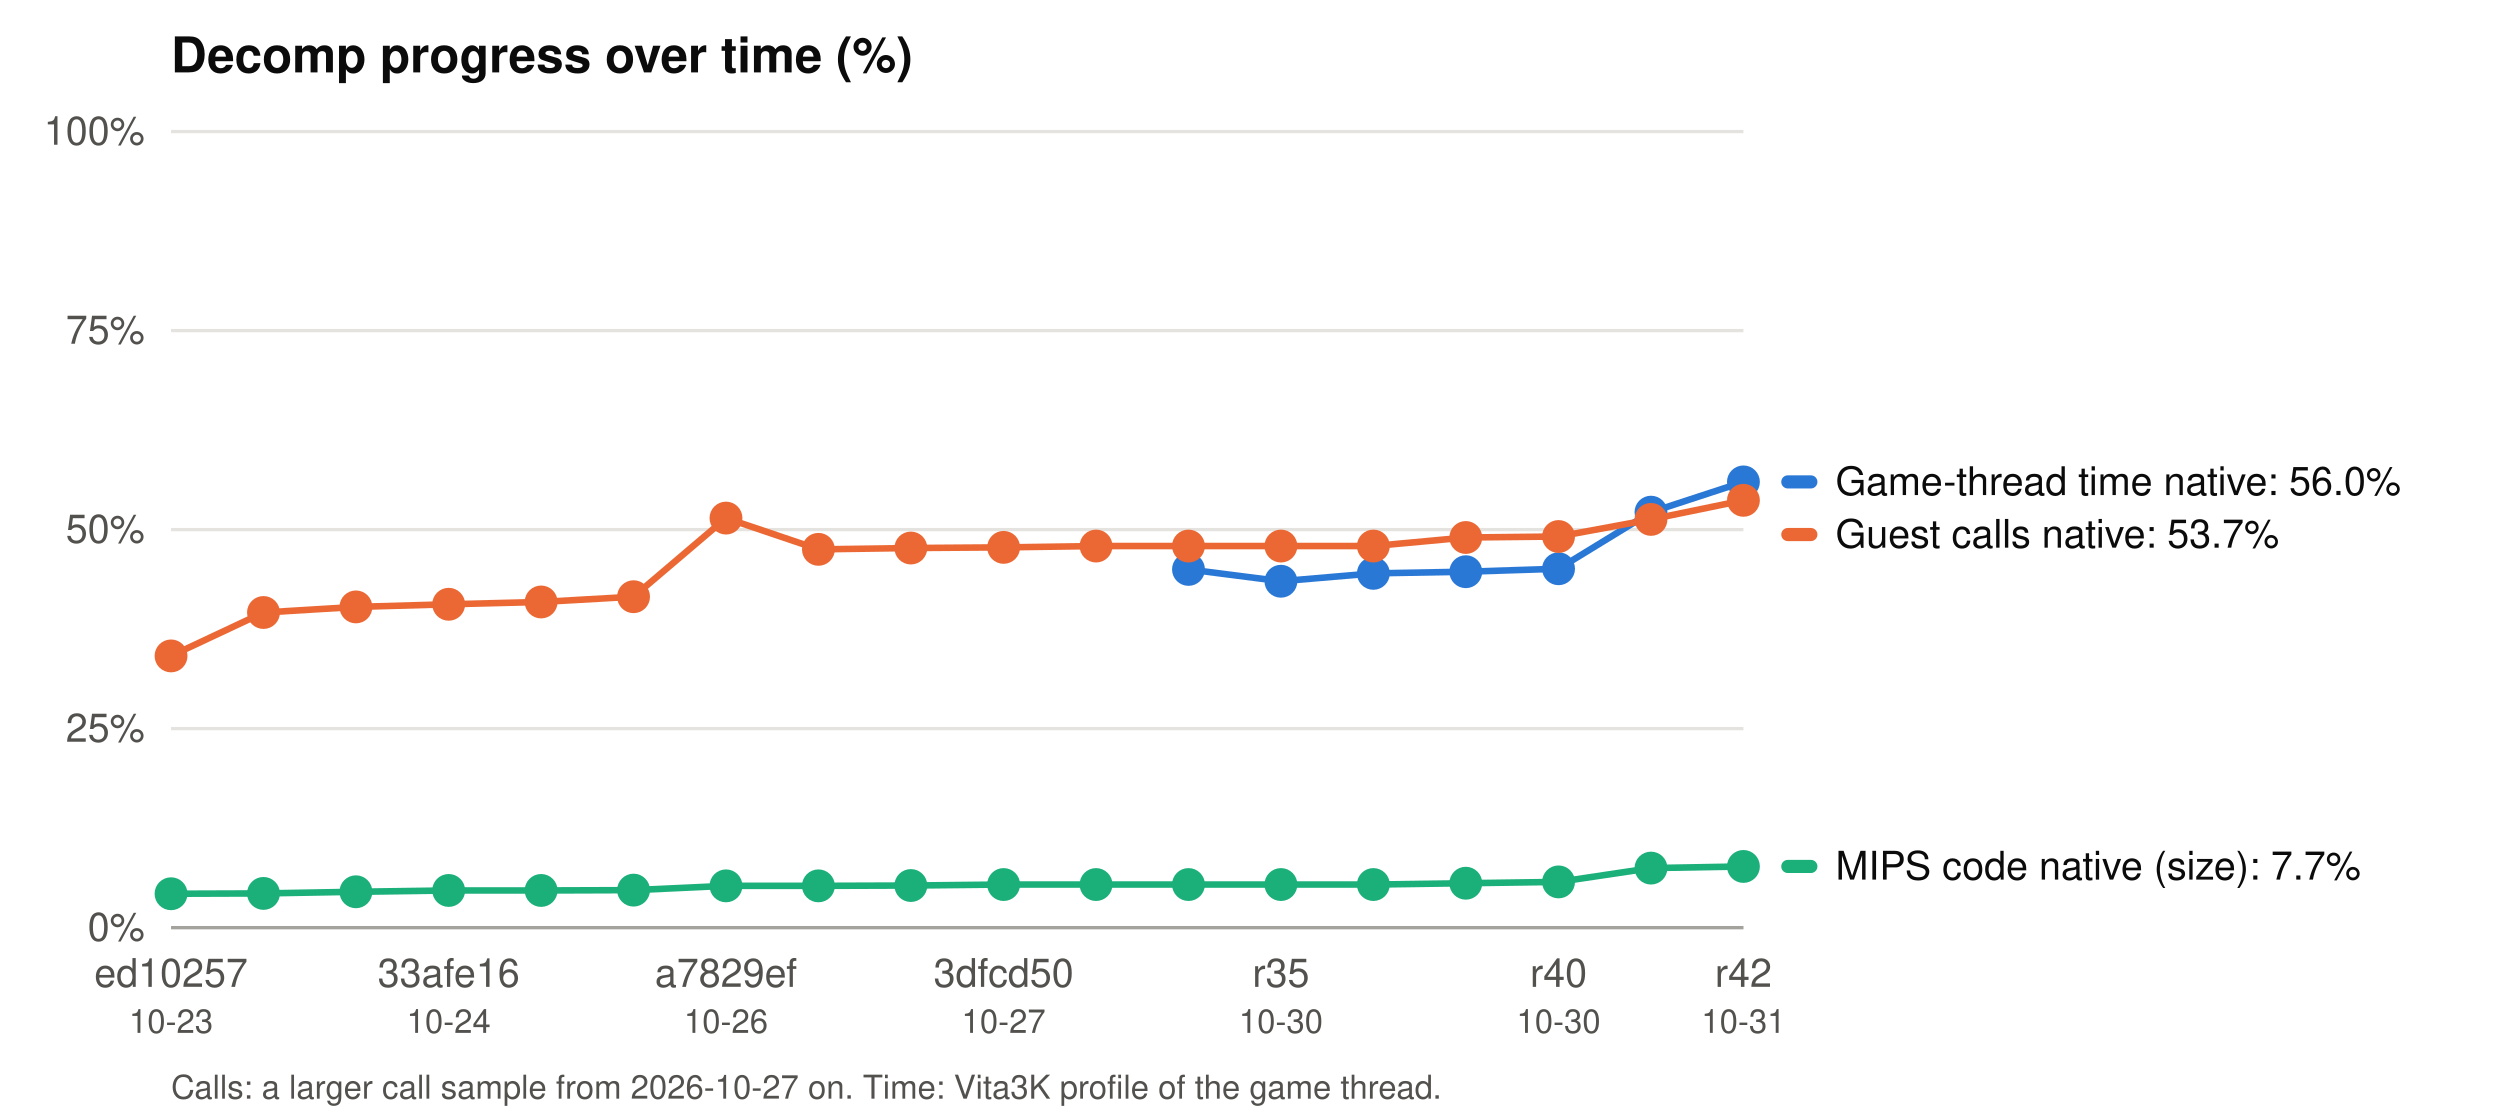
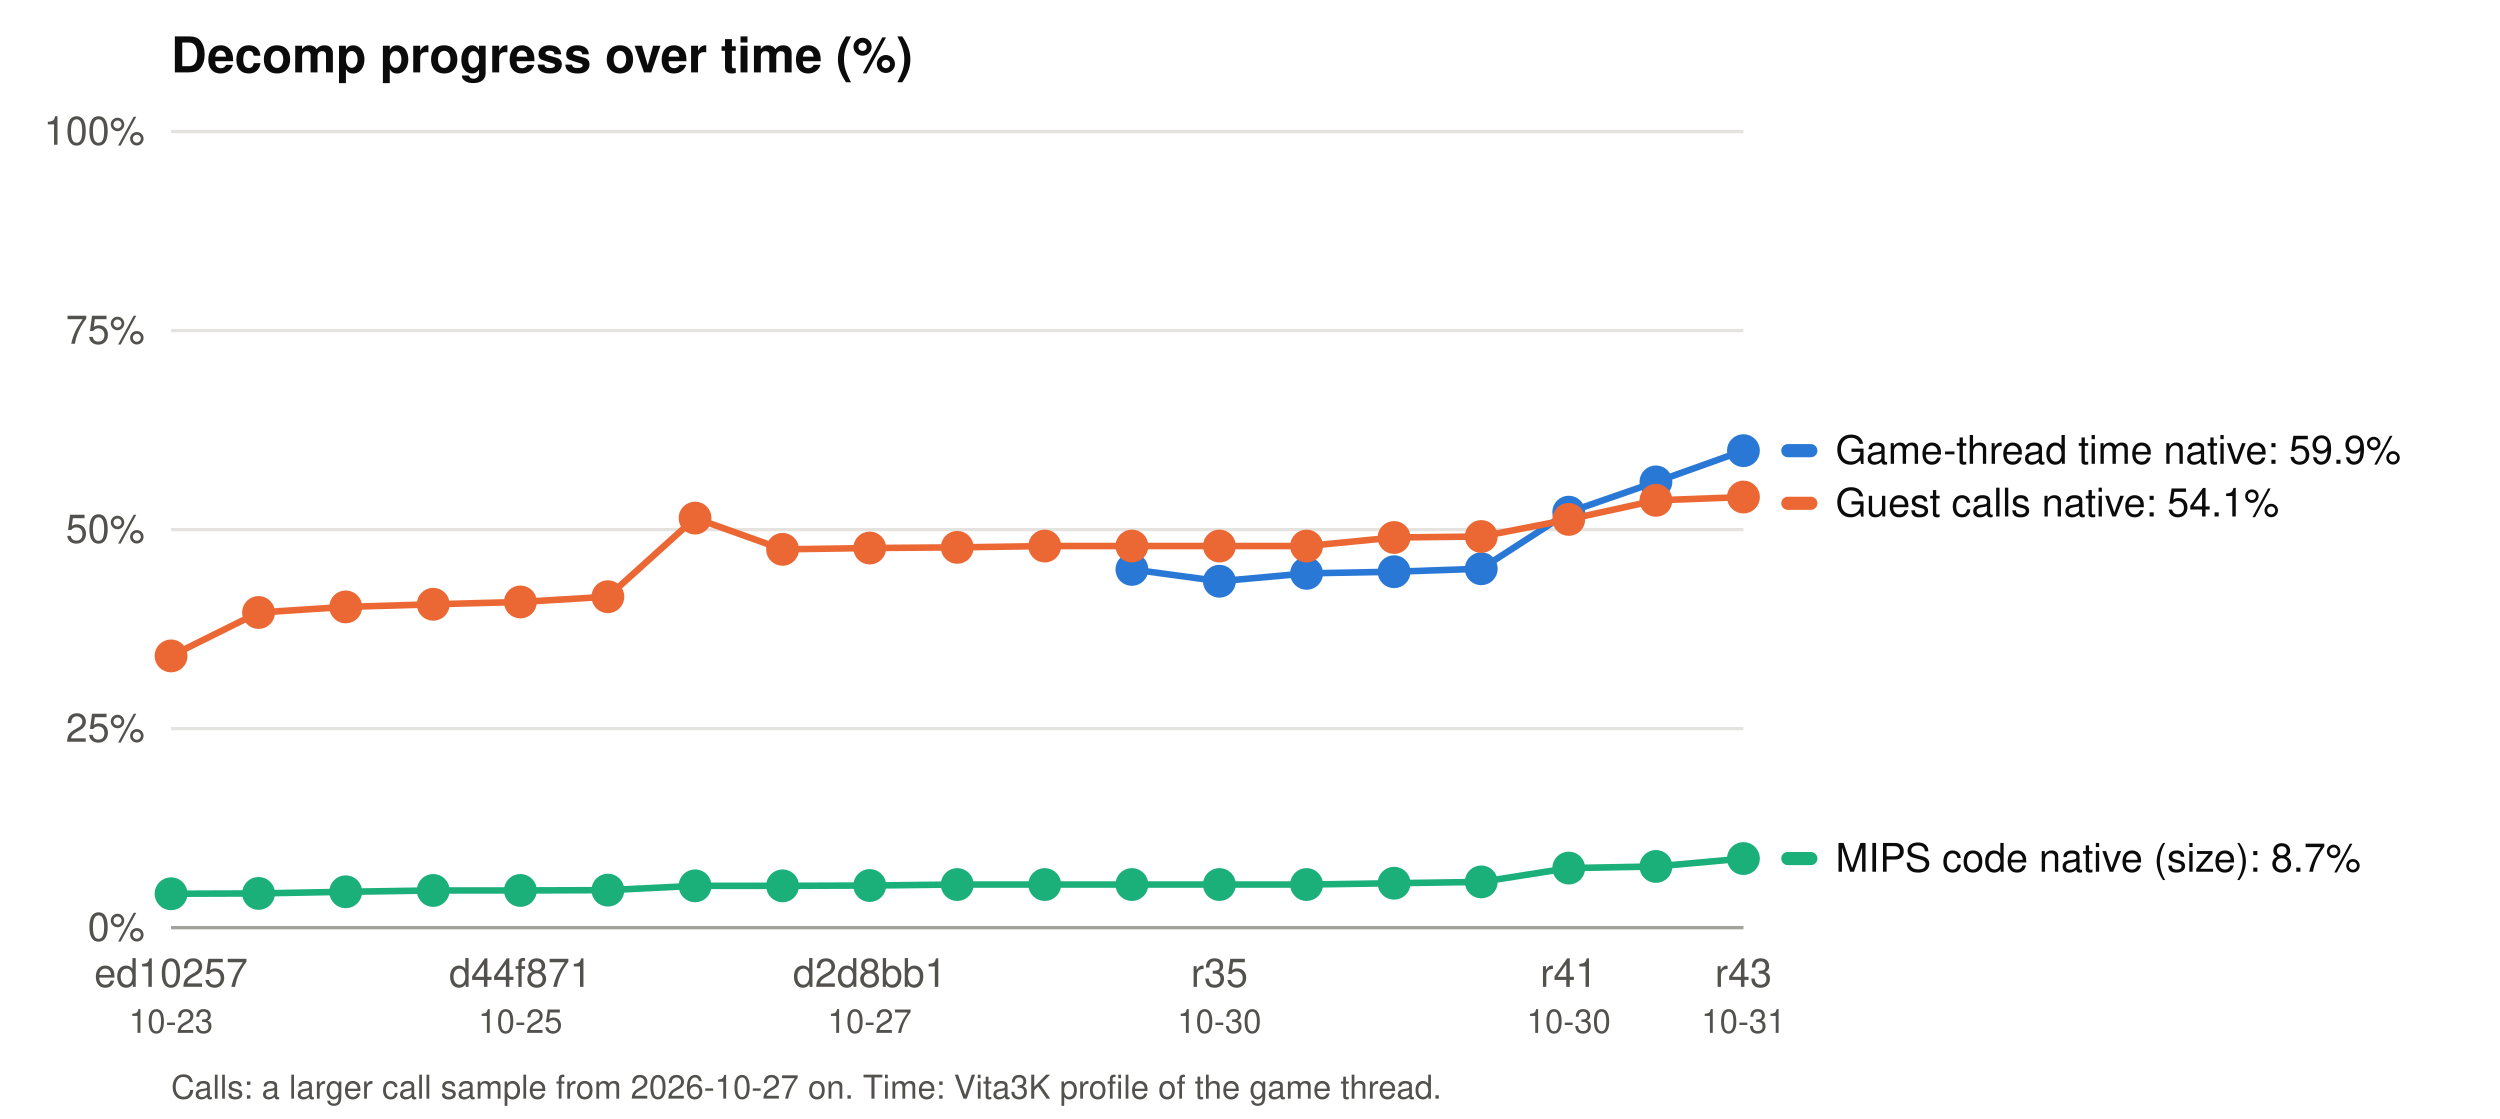
<svg xmlns="http://www.w3.org/2000/svg" width="760" height="340" viewBox="0 0 760 340" font-family="-apple-system, Helvetica, Arial, sans-serif" font-size="12">
  <style>svg{background:#fcfcfb} .t1{fill:#0b0b0b} .t2{fill:#52514e} .g{stroke:#e4e3df} .ax{stroke:#a3a29c} .ring{stroke:#fcfcfb} .s0{stroke:#2a78d6;fill:#2a78d6} .s1{stroke:#eb6834;fill:#eb6834} .s2{stroke:#1baf7a;fill:#1baf7a} @media (prefers-color-scheme: dark){svg{background:#1a1a19} .t1{fill:#f0efec} .t2{fill:#c3c2b7} .g{stroke:#383835} .ax{stroke:#6b6a65} .ring{stroke:#1a1a19} .s0{stroke:#3987e5;fill:#3987e5} .s1{stroke:#d95926;fill:#d95926} .s2{stroke:#199e70;fill:#199e70}}</style>
  <rect width="760" height="340" style="fill:none" />
  <text class="t1" x="52" y="22" font-size="15" font-weight="600">Decomp progress over time (%)</text>
  <line class="g" x1="52" x2="530" y1="282.0" y2="282.0" stroke-width="1" />
  <text class="t2" x="44" y="282.0" text-anchor="end" dy="4">0%</text>
  <line class="g" x1="52" x2="530" y1="221.5" y2="221.5" stroke-width="1" />
  <text class="t2" x="44" y="221.5" text-anchor="end" dy="4">25%</text>
  <line class="g" x1="52" x2="530" y1="161.0" y2="161.0" stroke-width="1" />
  <text class="t2" x="44" y="161.0" text-anchor="end" dy="4">50%</text>
  <line class="g" x1="52" x2="530" y1="100.5" y2="100.5" stroke-width="1" />
  <text class="t2" x="44" y="100.5" text-anchor="end" dy="4">75%</text>
  <line class="g" x1="52" x2="530" y1="40.0" y2="40.0" stroke-width="1" />
  <text class="t2" x="44" y="40.0" text-anchor="end" dy="4">100%</text>
  <line class="ax" x1="52" x2="530" y1="282.0" y2="282.0" stroke-width="1" />
  <text class="t2" x="52.0" y="300" text-anchor="middle">ed10257</text>
  <text class="t2" x="52.0" y="314" text-anchor="middle" font-size="10">10-23</text>
-   <text class="t2" x="136.4" y="300" text-anchor="middle">33afe16</text>
-   <text class="t2" x="136.4" y="314" text-anchor="middle" font-size="10">10-24</text>
-   <text class="t2" x="220.7" y="300" text-anchor="middle">a7829ef</text>
-   <text class="t2" x="220.7" y="314" text-anchor="middle" font-size="10">10-26</text>
-   <text class="t2" x="305.1" y="300" text-anchor="middle">3dfcd50</text>
-   <text class="t2" x="305.1" y="314" text-anchor="middle" font-size="10">10-27</text>
-   <text class="t2" x="389.4" y="300" text-anchor="middle">r35</text>
-   <text class="t2" x="389.4" y="314" text-anchor="middle" font-size="10">10-30</text>
-   <text class="t2" x="473.8" y="300" text-anchor="middle">r40</text>
-   <text class="t2" x="473.8" y="314" text-anchor="middle" font-size="10">10-30</text>
-   <text class="t2" x="530.0" y="300" text-anchor="middle">r42</text>
+   <text class="t2" x="158.2" y="300" text-anchor="middle">d44f871</text>
+   <text class="t2" x="158.2" y="314" text-anchor="middle" font-size="10">10-25</text>
+   <text class="t2" x="264.4" y="300" text-anchor="middle">d2d8bb1</text>
+   <text class="t2" x="264.4" y="314" text-anchor="middle" font-size="10">10-27</text>
+   <text class="t2" x="370.7" y="300" text-anchor="middle">r35</text>
+   <text class="t2" x="370.7" y="314" text-anchor="middle" font-size="10">10-30</text>
+   <text class="t2" x="476.9" y="300" text-anchor="middle">r41</text>
+   <text class="t2" x="476.9" y="314" text-anchor="middle" font-size="10">10-30</text>
+   <text class="t2" x="530.0" y="300" text-anchor="middle">r43</text>
  <text class="t2" x="530.0" y="314" text-anchor="middle" font-size="10">10-31</text>
-   <polyline class="s0" fill="none" style="fill:none" stroke-width="2" stroke-linejoin="round" points="361.3,173.1 389.4,176.7 417.5,174.3 445.6,173.8 473.8,172.9 501.9,155.7 530.0,146.5" />
-   <circle class="s0 ring" cx="361.3" cy="173.1" r="4" stroke-width="2" />
-   <circle class="s0 ring" cx="389.4" cy="176.7" r="4" stroke-width="2" />
-   <circle class="s0 ring" cx="417.5" cy="174.3" r="4" stroke-width="2" />
-   <circle class="s0 ring" cx="445.6" cy="173.8" r="4" stroke-width="2" />
-   <circle class="s0 ring" cx="473.8" cy="172.9" r="4" stroke-width="2" />
-   <circle class="s0 ring" cx="501.9" cy="155.7" r="4" stroke-width="2" />
-   <circle class="s0 ring" cx="530.0" cy="146.5" r="4" stroke-width="2" />
-   <polyline class="s1" fill="none" style="fill:none" stroke-width="2" stroke-linejoin="round" points="52.0,199.4 80.1,186.2 108.2,184.5 136.4,183.7 164.5,183.0 192.6,181.4 220.7,157.5 248.8,167.0 276.9,166.6 305.1,166.4 333.2,166.0 361.3,166.0 389.4,166.0 417.5,166.0 445.6,163.4 473.8,163.1 501.9,157.9 530.0,152.1" />
+   <polyline class="s0" fill="none" style="fill:none" stroke-width="2" stroke-linejoin="round" points="344.1,173.1 370.7,176.7 397.2,174.3 423.8,173.8 450.3,172.9 476.9,155.7 503.4,146.5 530.0,137.0" />
+   <circle class="s0 ring" cx="344.1" cy="173.1" r="4" stroke-width="2" />
+   <circle class="s0 ring" cx="370.7" cy="176.7" r="4" stroke-width="2" />
+   <circle class="s0 ring" cx="397.2" cy="174.3" r="4" stroke-width="2" />
+   <circle class="s0 ring" cx="423.8" cy="173.8" r="4" stroke-width="2" />
+   <circle class="s0 ring" cx="450.3" cy="172.9" r="4" stroke-width="2" />
+   <circle class="s0 ring" cx="476.9" cy="155.7" r="4" stroke-width="2" />
+   <circle class="s0 ring" cx="503.4" cy="146.5" r="4" stroke-width="2" />
+   <circle class="s0 ring" cx="530.0" cy="137.0" r="4" stroke-width="2" />
+   <polyline class="s1" fill="none" style="fill:none" stroke-width="2" stroke-linejoin="round" points="52.0,199.4 78.6,186.2 105.1,184.5 131.7,183.7 158.2,183.0 184.8,181.4 211.3,157.5 237.9,167.0 264.4,166.6 291.0,166.4 317.6,166.0 344.1,166.0 370.7,166.0 397.2,166.0 423.8,163.4 450.3,163.1 476.9,157.9 503.4,152.1 530.0,151.1" />
  <circle class="s1 ring" cx="52.0" cy="199.4" r="4" stroke-width="2" />
-   <circle class="s1 ring" cx="80.1" cy="186.2" r="4" stroke-width="2" />
-   <circle class="s1 ring" cx="108.2" cy="184.5" r="4" stroke-width="2" />
-   <circle class="s1 ring" cx="136.4" cy="183.7" r="4" stroke-width="2" />
-   <circle class="s1 ring" cx="164.5" cy="183.0" r="4" stroke-width="2" />
-   <circle class="s1 ring" cx="192.6" cy="181.4" r="4" stroke-width="2" />
-   <circle class="s1 ring" cx="220.7" cy="157.5" r="4" stroke-width="2" />
-   <circle class="s1 ring" cx="248.8" cy="167.0" r="4" stroke-width="2" />
-   <circle class="s1 ring" cx="276.9" cy="166.6" r="4" stroke-width="2" />
-   <circle class="s1 ring" cx="305.1" cy="166.4" r="4" stroke-width="2" />
-   <circle class="s1 ring" cx="333.2" cy="166.0" r="4" stroke-width="2" />
-   <circle class="s1 ring" cx="361.3" cy="166.0" r="4" stroke-width="2" />
-   <circle class="s1 ring" cx="389.4" cy="166.0" r="4" stroke-width="2" />
-   <circle class="s1 ring" cx="417.5" cy="166.0" r="4" stroke-width="2" />
-   <circle class="s1 ring" cx="445.6" cy="163.4" r="4" stroke-width="2" />
-   <circle class="s1 ring" cx="473.8" cy="163.1" r="4" stroke-width="2" />
-   <circle class="s1 ring" cx="501.9" cy="157.9" r="4" stroke-width="2" />
-   <circle class="s1 ring" cx="530.0" cy="152.1" r="4" stroke-width="2" />
-   <polyline class="s2" fill="none" style="fill:none" stroke-width="2" stroke-linejoin="round" points="52.0,271.7 80.1,271.6 108.2,271.1 136.4,270.7 164.5,270.7 192.6,270.6 220.7,269.3 248.8,269.3 276.9,269.2 305.1,268.9 333.2,268.9 361.3,268.9 389.4,268.9 417.5,268.9 445.6,268.5 473.8,268.1 501.9,263.9 530.0,263.4" />
+   <circle class="s1 ring" cx="78.6" cy="186.2" r="4" stroke-width="2" />
+   <circle class="s1 ring" cx="105.1" cy="184.5" r="4" stroke-width="2" />
+   <circle class="s1 ring" cx="131.7" cy="183.7" r="4" stroke-width="2" />
+   <circle class="s1 ring" cx="158.2" cy="183.0" r="4" stroke-width="2" />
+   <circle class="s1 ring" cx="184.8" cy="181.4" r="4" stroke-width="2" />
+   <circle class="s1 ring" cx="211.3" cy="157.5" r="4" stroke-width="2" />
+   <circle class="s1 ring" cx="237.9" cy="167.0" r="4" stroke-width="2" />
+   <circle class="s1 ring" cx="264.4" cy="166.6" r="4" stroke-width="2" />
+   <circle class="s1 ring" cx="291.0" cy="166.4" r="4" stroke-width="2" />
+   <circle class="s1 ring" cx="317.6" cy="166.0" r="4" stroke-width="2" />
+   <circle class="s1 ring" cx="344.1" cy="166.0" r="4" stroke-width="2" />
+   <circle class="s1 ring" cx="370.7" cy="166.0" r="4" stroke-width="2" />
+   <circle class="s1 ring" cx="397.2" cy="166.0" r="4" stroke-width="2" />
+   <circle class="s1 ring" cx="423.8" cy="163.4" r="4" stroke-width="2" />
+   <circle class="s1 ring" cx="450.3" cy="163.1" r="4" stroke-width="2" />
+   <circle class="s1 ring" cx="476.9" cy="157.9" r="4" stroke-width="2" />
+   <circle class="s1 ring" cx="503.4" cy="152.1" r="4" stroke-width="2" />
+   <circle class="s1 ring" cx="530.0" cy="151.1" r="4" stroke-width="2" />
+   <polyline class="s2" fill="none" style="fill:none" stroke-width="2" stroke-linejoin="round" points="52.0,271.7 78.6,271.6 105.1,271.1 131.7,270.7 158.2,270.7 184.8,270.6 211.3,269.3 237.9,269.3 264.4,269.2 291.0,268.9 317.6,268.9 344.1,268.9 370.7,268.9 397.2,268.9 423.8,268.5 450.3,268.1 476.9,263.9 503.4,263.4 530.0,261.0" />
  <circle class="s2 ring" cx="52.0" cy="271.7" r="4" stroke-width="2" />
-   <circle class="s2 ring" cx="80.1" cy="271.6" r="4" stroke-width="2" />
-   <circle class="s2 ring" cx="108.2" cy="271.1" r="4" stroke-width="2" />
-   <circle class="s2 ring" cx="136.4" cy="270.7" r="4" stroke-width="2" />
-   <circle class="s2 ring" cx="164.5" cy="270.7" r="4" stroke-width="2" />
-   <circle class="s2 ring" cx="192.6" cy="270.6" r="4" stroke-width="2" />
-   <circle class="s2 ring" cx="220.7" cy="269.3" r="4" stroke-width="2" />
-   <circle class="s2 ring" cx="248.8" cy="269.3" r="4" stroke-width="2" />
-   <circle class="s2 ring" cx="276.9" cy="269.2" r="4" stroke-width="2" />
-   <circle class="s2 ring" cx="305.1" cy="268.9" r="4" stroke-width="2" />
-   <circle class="s2 ring" cx="333.2" cy="268.9" r="4" stroke-width="2" />
-   <circle class="s2 ring" cx="361.3" cy="268.9" r="4" stroke-width="2" />
-   <circle class="s2 ring" cx="389.4" cy="268.9" r="4" stroke-width="2" />
-   <circle class="s2 ring" cx="417.5" cy="268.9" r="4" stroke-width="2" />
-   <circle class="s2 ring" cx="445.6" cy="268.5" r="4" stroke-width="2" />
-   <circle class="s2 ring" cx="473.8" cy="268.1" r="4" stroke-width="2" />
-   <circle class="s2 ring" cx="501.9" cy="263.9" r="4" stroke-width="2" />
-   <circle class="s2 ring" cx="530.0" cy="263.4" r="4" stroke-width="2" />
-   <rect class="s0" x="542" y="145.0" width="10" height="3" rx="1.5" />
-   <text class="t1" x="558" y="146.5" dy="4">Game-thread time native: 56.0%</text>
-   <rect class="s1" x="542" y="161.0" width="10" height="3" rx="1.5" />
-   <text class="t1" x="558" y="162.5" dy="4">Guest calls native: 53.7%</text>
-   <rect class="s2" x="542" y="261.9" width="10" height="3" rx="1.5" />
-   <text class="t1" x="558" y="263.4" dy="4">MIPS code native (size): 7.7%</text>
+   <circle class="s2 ring" cx="78.6" cy="271.6" r="4" stroke-width="2" />
+   <circle class="s2 ring" cx="105.1" cy="271.1" r="4" stroke-width="2" />
+   <circle class="s2 ring" cx="131.7" cy="270.7" r="4" stroke-width="2" />
+   <circle class="s2 ring" cx="158.2" cy="270.7" r="4" stroke-width="2" />
+   <circle class="s2 ring" cx="184.8" cy="270.6" r="4" stroke-width="2" />
+   <circle class="s2 ring" cx="211.3" cy="269.3" r="4" stroke-width="2" />
+   <circle class="s2 ring" cx="237.9" cy="269.3" r="4" stroke-width="2" />
+   <circle class="s2 ring" cx="264.4" cy="269.2" r="4" stroke-width="2" />
+   <circle class="s2 ring" cx="291.0" cy="268.9" r="4" stroke-width="2" />
+   <circle class="s2 ring" cx="317.6" cy="268.9" r="4" stroke-width="2" />
+   <circle class="s2 ring" cx="344.1" cy="268.9" r="4" stroke-width="2" />
+   <circle class="s2 ring" cx="370.7" cy="268.9" r="4" stroke-width="2" />
+   <circle class="s2 ring" cx="397.2" cy="268.9" r="4" stroke-width="2" />
+   <circle class="s2 ring" cx="423.8" cy="268.5" r="4" stroke-width="2" />
+   <circle class="s2 ring" cx="450.3" cy="268.1" r="4" stroke-width="2" />
+   <circle class="s2 ring" cx="476.9" cy="263.9" r="4" stroke-width="2" />
+   <circle class="s2 ring" cx="503.4" cy="263.4" r="4" stroke-width="2" />
+   <circle class="s2 ring" cx="530.0" cy="261.0" r="4" stroke-width="2" />
+   <rect class="s0" x="542" y="135.5" width="10" height="3" rx="1.5" />
+   <text class="t1" x="558" y="137.0" dy="4">Game-thread time native: 59.9%</text>
+   <rect class="s1" x="542" y="151.5" width="10" height="3" rx="1.5" />
+   <text class="t1" x="558" y="153.0" dy="4">Guest calls native: 54.1%</text>
+   <rect class="s2" x="542" y="259.5" width="10" height="3" rx="1.5" />
+   <text class="t1" x="558" y="261.0" dy="4">MIPS code native (size): 8.7%</text>
  <text class="t2" x="52" y="334" font-size="10">Calls: a larger call sample from 2026-10-27 on. Time: Vita3K profile of the game thread.</text>
</svg>
